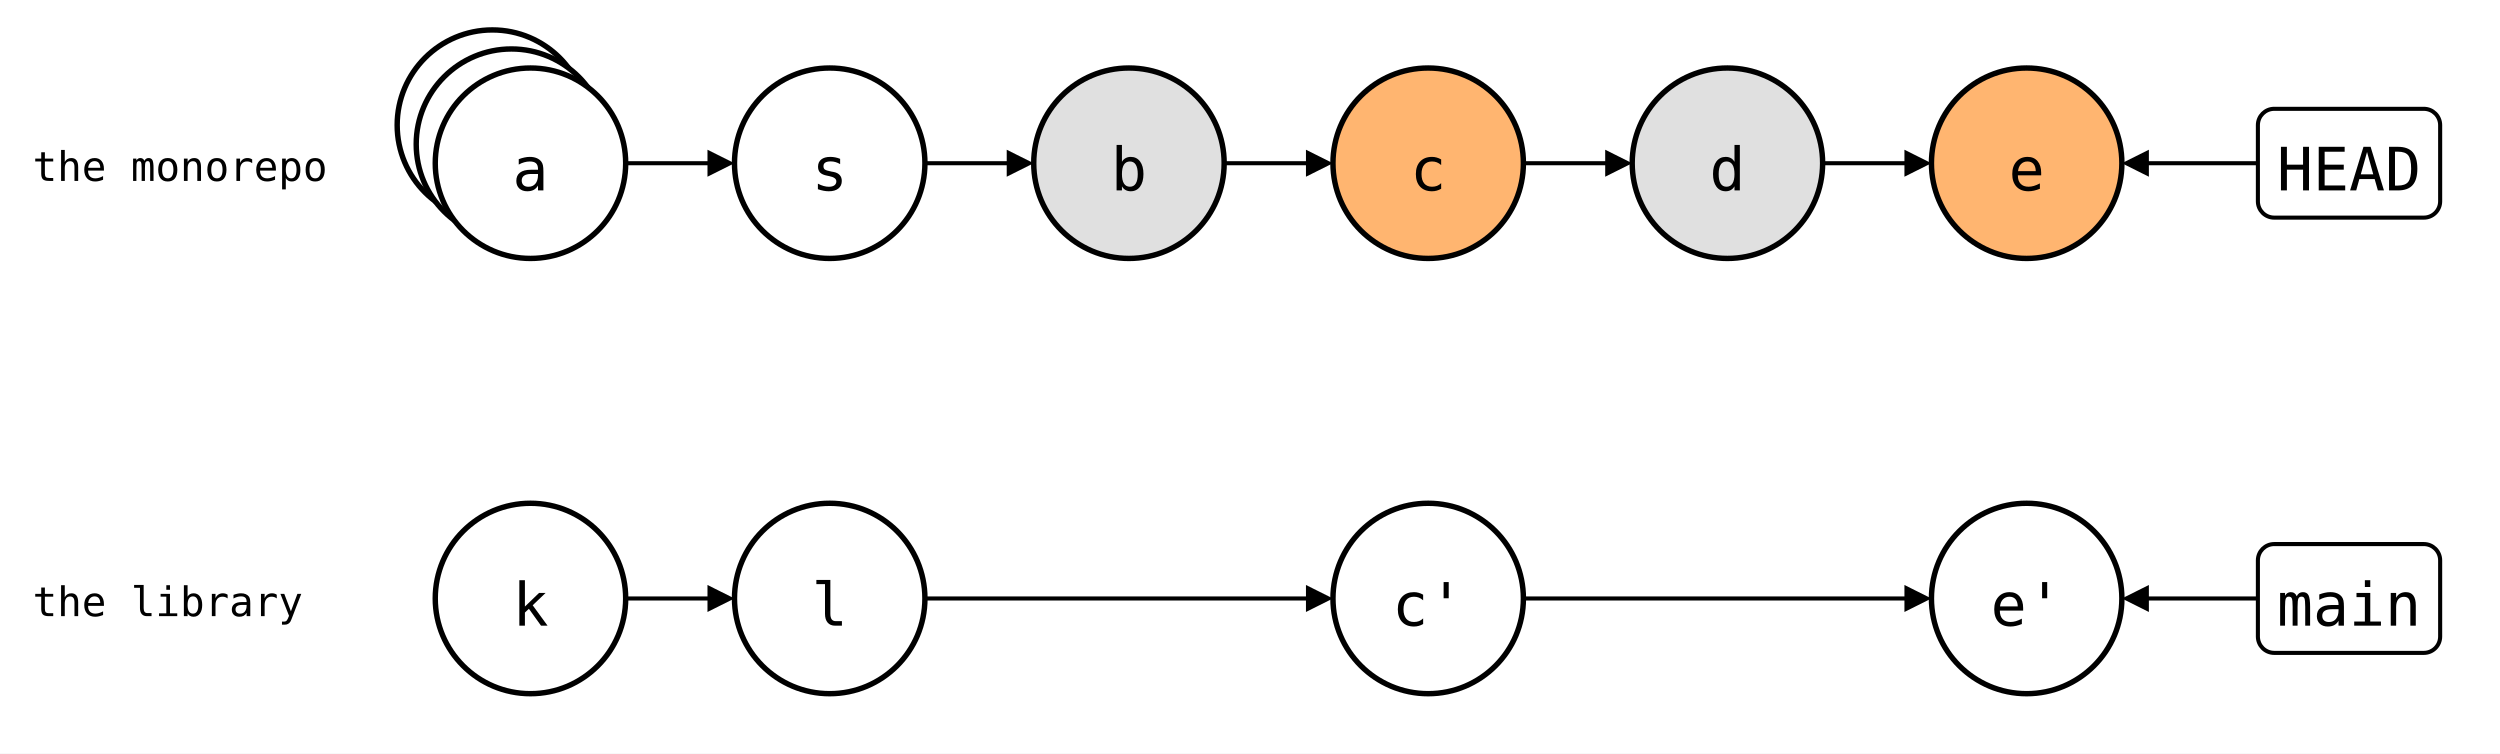
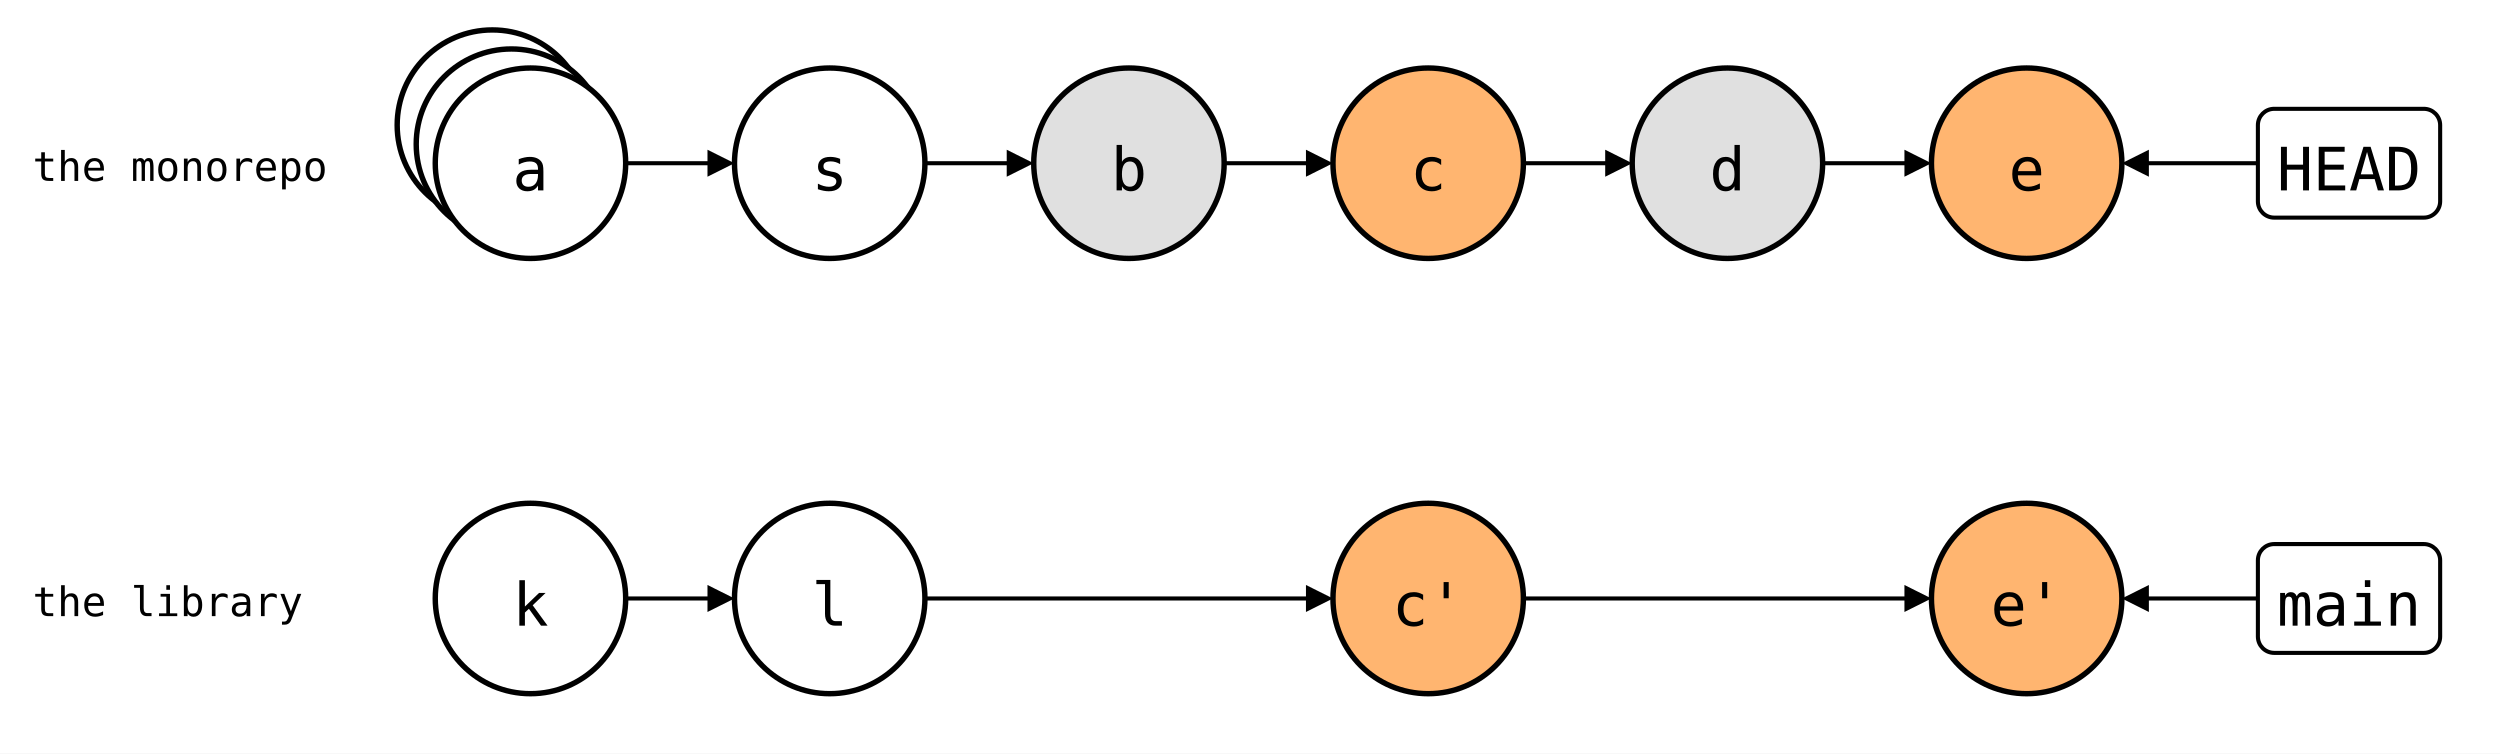
- <svg xmlns="http://www.w3.org/2000/svg" style="background: #ffffff; background-color: light-dark(#ffffff, #121212); color-scheme: light dark;" version="1.1" width="919px" height="277px" viewBox="0 0 919 277" id="ge-svg-jYakDgfW0OuHmFK8Tk9c" content="&lt;mxfile host=&quot;Electron&quot;&gt;&#10;  &lt;diagram name=&quot;git-subtree-splice&quot; id=&quot;git-subtree-splice&quot;&gt;&#10;    &lt;mxGraphModel grid=&quot;0&quot; gridSize=&quot;10&quot; guides=&quot;1&quot; tooltips=&quot;1&quot; connect=&quot;1&quot; arrows=&quot;1&quot; fold=&quot;0&quot; page=&quot;0&quot; pageScale=&quot;1&quot; pageWidth=&quot;850&quot; pageHeight=&quot;1100&quot; background=&quot;#ffffff&quot; math=&quot;0&quot; shadow=&quot;0&quot;&gt;&#10;      &lt;root&gt;&#10;        &lt;mxCell id=&quot;0&quot; /&gt;&#10;        &lt;mxCell id=&quot;1&quot; parent=&quot;0&quot; /&gt;&#10;        &lt;mxCell id=&quot;text0&quot; parent=&quot;1&quot; style=&quot;text;strokeColor=none;fillColor=none;align=left;verticalAlign=middle;fontSize=15;fontFamily=Roboto Mono,monospace;&quot; value=&quot;the monorepo&quot; vertex=&quot;1&quot;&gt;&#10;          &lt;mxGeometry height=&quot;30&quot; width=&quot;130&quot; y=&quot;90&quot; as=&quot;geometry&quot; /&gt;&#10;        &lt;/mxCell&gt;&#10;        &lt;mxCell id=&quot;text1&quot; parent=&quot;1&quot; style=&quot;text;strokeColor=none;fillColor=none;align=left;verticalAlign=middle;fontSize=15;fontFamily=Roboto Mono,monospace;&quot; value=&quot;the library&quot; vertex=&quot;1&quot;&gt;&#10;          &lt;mxGeometry height=&quot;30&quot; width=&quot;130&quot; y=&quot;250&quot; as=&quot;geometry&quot; /&gt;&#10;        &lt;/mxCell&gt;&#10;        &lt;mxCell id=&quot;a-stack-2&quot; parent=&quot;1&quot; style=&quot;shape=ellipse;aspect=fixed;strokeWidth=2;fontSize=22;fontFamily=Roboto Mono,monospace;&quot; value=&quot;&quot; vertex=&quot;1&quot;&gt;&#10;          &lt;mxGeometry height=&quot;70&quot; width=&quot;70&quot; x=&quot;136&quot; y=&quot;56&quot; as=&quot;geometry&quot; /&gt;&#10;        &lt;/mxCell&gt;&#10;        &lt;mxCell id=&quot;a-stack-1&quot; parent=&quot;1&quot; style=&quot;shape=ellipse;aspect=fixed;strokeWidth=2;fontSize=22;fontFamily=Roboto Mono,monospace;&quot; value=&quot;&quot; vertex=&quot;1&quot;&gt;&#10;          &lt;mxGeometry height=&quot;70&quot; width=&quot;70&quot; x=&quot;143&quot; y=&quot;63&quot; as=&quot;geometry&quot; /&gt;&#10;        &lt;/mxCell&gt;&#10;        &lt;mxCell id=&quot;a&quot; parent=&quot;1&quot; style=&quot;ellipse;aspect=fixed;strokeWidth=2;fontSize=22;fontFamily=Roboto Mono,monospace;&quot; value=&quot;a&quot; vertex=&quot;1&quot;&gt;&#10;          &lt;mxGeometry height=&quot;70&quot; width=&quot;70&quot; x=&quot;150&quot; y=&quot;70&quot; as=&quot;geometry&quot; /&gt;&#10;        &lt;/mxCell&gt;&#10;        &lt;mxCell id=&quot;s&quot; parent=&quot;1&quot; style=&quot;ellipse;aspect=fixed;strokeWidth=2;fontSize=22;fontFamily=Roboto Mono,monospace;&quot; value=&quot;s&quot; vertex=&quot;1&quot;&gt;&#10;          &lt;mxGeometry height=&quot;70&quot; width=&quot;70&quot; x=&quot;260&quot; y=&quot;70&quot; as=&quot;geometry&quot; /&gt;&#10;        &lt;/mxCell&gt;&#10;        &lt;mxCell id=&quot;b&quot; parent=&quot;1&quot; style=&quot;ellipse;aspect=fixed;strokeWidth=2;fontSize=22;fontFamily=Roboto Mono,monospace;fillColor=#E0E0E0;&quot; value=&quot;b&quot; vertex=&quot;1&quot;&gt;&#10;          &lt;mxGeometry height=&quot;70&quot; width=&quot;70&quot; x=&quot;370&quot; y=&quot;70&quot; as=&quot;geometry&quot; /&gt;&#10;        &lt;/mxCell&gt;&#10;        &lt;mxCell id=&quot;c&quot; parent=&quot;1&quot; style=&quot;ellipse;aspect=fixed;strokeWidth=2;fontSize=22;fontFamily=Roboto Mono,monospace;fillColor=#FFB570;&quot; value=&quot;c&quot; vertex=&quot;1&quot;&gt;&#10;          &lt;mxGeometry height=&quot;70&quot; width=&quot;70&quot; x=&quot;480&quot; y=&quot;70&quot; as=&quot;geometry&quot; /&gt;&#10;        &lt;/mxCell&gt;&#10;        &lt;mxCell id=&quot;d&quot; parent=&quot;1&quot; style=&quot;ellipse;aspect=fixed;strokeWidth=2;fontSize=22;fontFamily=Roboto Mono,monospace;fillColor=#E0E0E0;&quot; value=&quot;d&quot; vertex=&quot;1&quot;&gt;&#10;          &lt;mxGeometry height=&quot;70&quot; width=&quot;70&quot; x=&quot;590&quot; y=&quot;70&quot; as=&quot;geometry&quot; /&gt;&#10;        &lt;/mxCell&gt;&#10;        &lt;mxCell id=&quot;e&quot; parent=&quot;1&quot; style=&quot;ellipse;aspect=fixed;strokeWidth=2;fontSize=22;fontFamily=Roboto Mono,monospace;fillColor=#FFB570;&quot; value=&quot;e&quot; vertex=&quot;1&quot;&gt;&#10;          &lt;mxGeometry height=&quot;70&quot; width=&quot;70&quot; x=&quot;700&quot; y=&quot;70&quot; as=&quot;geometry&quot; /&gt;&#10;        &lt;/mxCell&gt;&#10;        &lt;mxCell id=&quot;k&quot; parent=&quot;1&quot; style=&quot;ellipse;aspect=fixed;strokeWidth=2;fontSize=22;fontFamily=Roboto Mono,monospace;&quot; value=&quot;k&quot; vertex=&quot;1&quot;&gt;&#10;          &lt;mxGeometry height=&quot;70&quot; width=&quot;70&quot; x=&quot;150&quot; y=&quot;230&quot; as=&quot;geometry&quot; /&gt;&#10;        &lt;/mxCell&gt;&#10;        &lt;mxCell id=&quot;l&quot; parent=&quot;1&quot; style=&quot;ellipse;aspect=fixed;strokeWidth=2;fontSize=22;fontFamily=Roboto Mono,monospace;&quot; value=&quot;l&quot; vertex=&quot;1&quot;&gt;&#10;          &lt;mxGeometry height=&quot;70&quot; width=&quot;70&quot; x=&quot;260&quot; y=&quot;230&quot; as=&quot;geometry&quot; /&gt;&#10;        &lt;/mxCell&gt;&#10;        &lt;mxCell id=&quot;c_&quot; parent=&quot;1&quot; style=&quot;ellipse;aspect=fixed;strokeWidth=2;fontSize=22;fontFamily=Roboto Mono,monospace;&quot; value=&quot;c&amp;#39;&quot; vertex=&quot;1&quot;&gt;&#10;          &lt;mxGeometry height=&quot;70&quot; width=&quot;70&quot; x=&quot;480&quot; y=&quot;230&quot; as=&quot;geometry&quot; /&gt;&#10;        &lt;/mxCell&gt;&#10;        &lt;mxCell id=&quot;e_&quot; parent=&quot;1&quot; style=&quot;ellipse;aspect=fixed;strokeWidth=2;fontSize=22;fontFamily=Roboto Mono,monospace;&quot; value=&quot;e&amp;#39;&quot; vertex=&quot;1&quot;&gt;&#10;          &lt;mxGeometry height=&quot;70&quot; width=&quot;70&quot; x=&quot;700&quot; y=&quot;230&quot; as=&quot;geometry&quot; /&gt;&#10;        &lt;/mxCell&gt;&#10;        &lt;mxCell id=&quot;box0&quot; parent=&quot;1&quot; style=&quot;rounded=1;strokeWidth=1.5;fontSize=22;fontFamily=Roboto Mono,monospace;&quot; value=&quot;HEAD&quot; vertex=&quot;1&quot;&gt;&#10;          &lt;mxGeometry height=&quot;40&quot; width=&quot;67&quot; x=&quot;820&quot; y=&quot;85&quot; as=&quot;geometry&quot; /&gt;&#10;        &lt;/mxCell&gt;&#10;        &lt;mxCell id=&quot;e0&quot; edge=&quot;1&quot; parent=&quot;1&quot; source=&quot;box0&quot; style=&quot;endArrow=block;endFill=1;html=1;strokeWidth=1.5;rounded=0;&quot; target=&quot;e&quot;&gt;&#10;          &lt;mxGeometry relative=&quot;1&quot; as=&quot;geometry&quot; /&gt;&#10;        &lt;/mxCell&gt;&#10;        &lt;mxCell id=&quot;box1&quot; parent=&quot;1&quot; style=&quot;rounded=1;strokeWidth=1.5;fontSize=22;fontFamily=Roboto Mono,monospace;&quot; value=&quot;main&quot; vertex=&quot;1&quot;&gt;&#10;          &lt;mxGeometry height=&quot;40&quot; width=&quot;67&quot; x=&quot;820&quot; y=&quot;245&quot; as=&quot;geometry&quot; /&gt;&#10;        &lt;/mxCell&gt;&#10;        &lt;mxCell id=&quot;e1&quot; edge=&quot;1&quot; parent=&quot;1&quot; source=&quot;box1&quot; style=&quot;endArrow=block;endFill=1;html=1;strokeWidth=1.5;rounded=0;&quot; target=&quot;e_&quot;&gt;&#10;          &lt;mxGeometry relative=&quot;1&quot; as=&quot;geometry&quot; /&gt;&#10;        &lt;/mxCell&gt;&#10;        &lt;mxCell id=&quot;e2&quot; edge=&quot;1&quot; parent=&quot;1&quot; source=&quot;a&quot; style=&quot;endArrow=block;endFill=1;html=1;strokeWidth=1.5;rounded=0;&quot; target=&quot;s&quot;&gt;&#10;          &lt;mxGeometry relative=&quot;1&quot; as=&quot;geometry&quot; /&gt;&#10;        &lt;/mxCell&gt;&#10;        &lt;mxCell id=&quot;e3&quot; edge=&quot;1&quot; parent=&quot;1&quot; source=&quot;s&quot; style=&quot;endArrow=block;endFill=1;html=1;strokeWidth=1.5;rounded=0;&quot; target=&quot;b&quot;&gt;&#10;          &lt;mxGeometry relative=&quot;1&quot; as=&quot;geometry&quot; /&gt;&#10;        &lt;/mxCell&gt;&#10;        &lt;mxCell id=&quot;e4&quot; edge=&quot;1&quot; parent=&quot;1&quot; source=&quot;b&quot; style=&quot;endArrow=block;endFill=1;html=1;strokeWidth=1.5;rounded=0;&quot; target=&quot;c&quot;&gt;&#10;          &lt;mxGeometry relative=&quot;1&quot; as=&quot;geometry&quot; /&gt;&#10;        &lt;/mxCell&gt;&#10;        &lt;mxCell id=&quot;e5&quot; edge=&quot;1&quot; parent=&quot;1&quot; source=&quot;c&quot; style=&quot;endArrow=block;endFill=1;html=1;strokeWidth=1.5;rounded=0;&quot; target=&quot;d&quot;&gt;&#10;          &lt;mxGeometry relative=&quot;1&quot; as=&quot;geometry&quot; /&gt;&#10;        &lt;/mxCell&gt;&#10;        &lt;mxCell id=&quot;e6&quot; edge=&quot;1&quot; parent=&quot;1&quot; source=&quot;d&quot; style=&quot;endArrow=block;endFill=1;html=1;strokeWidth=1.5;rounded=0;&quot; target=&quot;e&quot;&gt;&#10;          &lt;mxGeometry relative=&quot;1&quot; as=&quot;geometry&quot; /&gt;&#10;        &lt;/mxCell&gt;&#10;        &lt;mxCell id=&quot;e7&quot; edge=&quot;1&quot; parent=&quot;1&quot; source=&quot;k&quot; style=&quot;endArrow=block;endFill=1;html=1;strokeWidth=1.5;rounded=0;&quot; target=&quot;l&quot;&gt;&#10;          &lt;mxGeometry relative=&quot;1&quot; as=&quot;geometry&quot; /&gt;&#10;        &lt;/mxCell&gt;&#10;        &lt;mxCell id=&quot;e8&quot; edge=&quot;1&quot; parent=&quot;1&quot; source=&quot;l&quot; style=&quot;endArrow=block;endFill=1;html=1;strokeWidth=1.5;rounded=0;&quot; target=&quot;c_&quot;&gt;&#10;          &lt;mxGeometry relative=&quot;1&quot; as=&quot;geometry&quot; /&gt;&#10;        &lt;/mxCell&gt;&#10;        &lt;mxCell id=&quot;e9&quot; edge=&quot;1&quot; parent=&quot;1&quot; source=&quot;c_&quot; style=&quot;endArrow=block;endFill=1;html=1;strokeWidth=1.5;rounded=0;&quot; target=&quot;e_&quot;&gt;&#10;          &lt;mxGeometry relative=&quot;1&quot; as=&quot;geometry&quot; /&gt;&#10;        &lt;/mxCell&gt;&#10;      &lt;/root&gt;&#10;    &lt;/mxGraphModel&gt;&#10;  &lt;/diagram&gt;&#10;&lt;/mxfile&gt;&#10;">
-   <style type="text/css">@supports (color: light-dark(#000, #fff)) { #ge-svg-jYakDgfW0OuHmFK8Tk9c { --ge-adaptive-bg: light-dark(#ffffff, var(--ge-dark-color, #121212)); } }</style>
+ <svg xmlns="http://www.w3.org/2000/svg" style="background: #ffffff; background-color: light-dark(#ffffff, #121212); color-scheme: light dark;" version="1.1" width="919px" height="277px" viewBox="0 0 919 277" id="ge-svg-IB3O8sOegP1sTDtwHaqF" content="&lt;mxfile host=&quot;Electron&quot;&gt;&#10;  &lt;diagram name=&quot;git-subtree-splice&quot; id=&quot;git-subtree-splice&quot;&gt;&#10;    &lt;mxGraphModel grid=&quot;0&quot; gridSize=&quot;10&quot; guides=&quot;1&quot; tooltips=&quot;1&quot; connect=&quot;1&quot; arrows=&quot;1&quot; fold=&quot;0&quot; page=&quot;0&quot; pageScale=&quot;1&quot; pageWidth=&quot;850&quot; pageHeight=&quot;1100&quot; background=&quot;#ffffff&quot; math=&quot;0&quot; shadow=&quot;0&quot;&gt;&#10;      &lt;root&gt;&#10;        &lt;mxCell id=&quot;0&quot; /&gt;&#10;        &lt;mxCell id=&quot;1&quot; parent=&quot;0&quot; /&gt;&#10;        &lt;mxCell id=&quot;text0&quot; parent=&quot;1&quot; style=&quot;text;strokeColor=none;fillColor=none;align=left;verticalAlign=middle;fontSize=15;fontFamily=Roboto Mono,monospace;&quot; value=&quot;the monorepo&quot; vertex=&quot;1&quot;&gt;&#10;          &lt;mxGeometry height=&quot;30&quot; width=&quot;130&quot; y=&quot;90&quot; as=&quot;geometry&quot; /&gt;&#10;        &lt;/mxCell&gt;&#10;        &lt;mxCell id=&quot;text1&quot; parent=&quot;1&quot; style=&quot;text;strokeColor=none;fillColor=none;align=left;verticalAlign=middle;fontSize=15;fontFamily=Roboto Mono,monospace;&quot; value=&quot;the library&quot; vertex=&quot;1&quot;&gt;&#10;          &lt;mxGeometry height=&quot;30&quot; width=&quot;130&quot; y=&quot;250&quot; as=&quot;geometry&quot; /&gt;&#10;        &lt;/mxCell&gt;&#10;        &lt;mxCell id=&quot;a-stack-2&quot; parent=&quot;1&quot; style=&quot;shape=ellipse;aspect=fixed;strokeWidth=2;fontSize=22;fontFamily=Roboto Mono,monospace;&quot; value=&quot;&quot; vertex=&quot;1&quot;&gt;&#10;          &lt;mxGeometry height=&quot;70&quot; width=&quot;70&quot; x=&quot;136&quot; y=&quot;56&quot; as=&quot;geometry&quot; /&gt;&#10;        &lt;/mxCell&gt;&#10;        &lt;mxCell id=&quot;a-stack-1&quot; parent=&quot;1&quot; style=&quot;shape=ellipse;aspect=fixed;strokeWidth=2;fontSize=22;fontFamily=Roboto Mono,monospace;&quot; value=&quot;&quot; vertex=&quot;1&quot;&gt;&#10;          &lt;mxGeometry height=&quot;70&quot; width=&quot;70&quot; x=&quot;143&quot; y=&quot;63&quot; as=&quot;geometry&quot; /&gt;&#10;        &lt;/mxCell&gt;&#10;        &lt;mxCell id=&quot;a&quot; parent=&quot;1&quot; style=&quot;ellipse;aspect=fixed;strokeWidth=2;fontSize=22;fontFamily=Roboto Mono,monospace;&quot; value=&quot;a&quot; vertex=&quot;1&quot;&gt;&#10;          &lt;mxGeometry height=&quot;70&quot; width=&quot;70&quot; x=&quot;150&quot; y=&quot;70&quot; as=&quot;geometry&quot; /&gt;&#10;        &lt;/mxCell&gt;&#10;        &lt;mxCell id=&quot;s&quot; parent=&quot;1&quot; style=&quot;ellipse;aspect=fixed;strokeWidth=2;fontSize=22;fontFamily=Roboto Mono,monospace;&quot; value=&quot;s&quot; vertex=&quot;1&quot;&gt;&#10;          &lt;mxGeometry height=&quot;70&quot; width=&quot;70&quot; x=&quot;260&quot; y=&quot;70&quot; as=&quot;geometry&quot; /&gt;&#10;        &lt;/mxCell&gt;&#10;        &lt;mxCell id=&quot;b&quot; parent=&quot;1&quot; style=&quot;ellipse;aspect=fixed;strokeWidth=2;fontSize=22;fontFamily=Roboto Mono,monospace;fillColor=#E0E0E0;&quot; value=&quot;b&quot; vertex=&quot;1&quot;&gt;&#10;          &lt;mxGeometry height=&quot;70&quot; width=&quot;70&quot; x=&quot;370&quot; y=&quot;70&quot; as=&quot;geometry&quot; /&gt;&#10;        &lt;/mxCell&gt;&#10;        &lt;mxCell id=&quot;c&quot; parent=&quot;1&quot; style=&quot;ellipse;aspect=fixed;strokeWidth=2;fontSize=22;fontFamily=Roboto Mono,monospace;fillColor=#FFB570;&quot; value=&quot;c&quot; vertex=&quot;1&quot;&gt;&#10;          &lt;mxGeometry height=&quot;70&quot; width=&quot;70&quot; x=&quot;480&quot; y=&quot;70&quot; as=&quot;geometry&quot; /&gt;&#10;        &lt;/mxCell&gt;&#10;        &lt;mxCell id=&quot;d&quot; parent=&quot;1&quot; style=&quot;ellipse;aspect=fixed;strokeWidth=2;fontSize=22;fontFamily=Roboto Mono,monospace;fillColor=#E0E0E0;&quot; value=&quot;d&quot; vertex=&quot;1&quot;&gt;&#10;          &lt;mxGeometry height=&quot;70&quot; width=&quot;70&quot; x=&quot;590&quot; y=&quot;70&quot; as=&quot;geometry&quot; /&gt;&#10;        &lt;/mxCell&gt;&#10;        &lt;mxCell id=&quot;e&quot; parent=&quot;1&quot; style=&quot;ellipse;aspect=fixed;strokeWidth=2;fontSize=22;fontFamily=Roboto Mono,monospace;fillColor=#FFB570;&quot; value=&quot;e&quot; vertex=&quot;1&quot;&gt;&#10;          &lt;mxGeometry height=&quot;70&quot; width=&quot;70&quot; x=&quot;700&quot; y=&quot;70&quot; as=&quot;geometry&quot; /&gt;&#10;        &lt;/mxCell&gt;&#10;        &lt;mxCell id=&quot;k&quot; parent=&quot;1&quot; style=&quot;ellipse;aspect=fixed;strokeWidth=2;fontSize=22;fontFamily=Roboto Mono,monospace;&quot; value=&quot;k&quot; vertex=&quot;1&quot;&gt;&#10;          &lt;mxGeometry height=&quot;70&quot; width=&quot;70&quot; x=&quot;150&quot; y=&quot;230&quot; as=&quot;geometry&quot; /&gt;&#10;        &lt;/mxCell&gt;&#10;        &lt;mxCell id=&quot;l&quot; parent=&quot;1&quot; style=&quot;ellipse;aspect=fixed;strokeWidth=2;fontSize=22;fontFamily=Roboto Mono,monospace;&quot; value=&quot;l&quot; vertex=&quot;1&quot;&gt;&#10;          &lt;mxGeometry height=&quot;70&quot; width=&quot;70&quot; x=&quot;260&quot; y=&quot;230&quot; as=&quot;geometry&quot; /&gt;&#10;        &lt;/mxCell&gt;&#10;        &lt;mxCell id=&quot;c_&quot; parent=&quot;1&quot; style=&quot;ellipse;aspect=fixed;strokeWidth=2;fontSize=22;fontFamily=Roboto Mono,monospace;fillColor=#FFB570;&quot; value=&quot;c&amp;#39;&quot; vertex=&quot;1&quot;&gt;&#10;          &lt;mxGeometry height=&quot;70&quot; width=&quot;70&quot; x=&quot;480&quot; y=&quot;230&quot; as=&quot;geometry&quot; /&gt;&#10;        &lt;/mxCell&gt;&#10;        &lt;mxCell id=&quot;e_&quot; parent=&quot;1&quot; style=&quot;ellipse;aspect=fixed;strokeWidth=2;fontSize=22;fontFamily=Roboto Mono,monospace;fillColor=#FFB570;&quot; value=&quot;e&amp;#39;&quot; vertex=&quot;1&quot;&gt;&#10;          &lt;mxGeometry height=&quot;70&quot; width=&quot;70&quot; x=&quot;700&quot; y=&quot;230&quot; as=&quot;geometry&quot; /&gt;&#10;        &lt;/mxCell&gt;&#10;        &lt;mxCell id=&quot;box0&quot; parent=&quot;1&quot; style=&quot;rounded=1;strokeWidth=1.5;fontSize=22;fontFamily=Roboto Mono,monospace;&quot; value=&quot;HEAD&quot; vertex=&quot;1&quot;&gt;&#10;          &lt;mxGeometry height=&quot;40&quot; width=&quot;67&quot; x=&quot;820&quot; y=&quot;85&quot; as=&quot;geometry&quot; /&gt;&#10;        &lt;/mxCell&gt;&#10;        &lt;mxCell id=&quot;e0&quot; edge=&quot;1&quot; parent=&quot;1&quot; source=&quot;box0&quot; style=&quot;endArrow=block;endFill=1;html=1;strokeWidth=1.5;rounded=0;&quot; target=&quot;e&quot;&gt;&#10;          &lt;mxGeometry relative=&quot;1&quot; as=&quot;geometry&quot; /&gt;&#10;        &lt;/mxCell&gt;&#10;        &lt;mxCell id=&quot;box1&quot; parent=&quot;1&quot; style=&quot;rounded=1;strokeWidth=1.5;fontSize=22;fontFamily=Roboto Mono,monospace;&quot; value=&quot;main&quot; vertex=&quot;1&quot;&gt;&#10;          &lt;mxGeometry height=&quot;40&quot; width=&quot;67&quot; x=&quot;820&quot; y=&quot;245&quot; as=&quot;geometry&quot; /&gt;&#10;        &lt;/mxCell&gt;&#10;        &lt;mxCell id=&quot;e1&quot; edge=&quot;1&quot; parent=&quot;1&quot; source=&quot;box1&quot; style=&quot;endArrow=block;endFill=1;html=1;strokeWidth=1.5;rounded=0;&quot; target=&quot;e_&quot;&gt;&#10;          &lt;mxGeometry relative=&quot;1&quot; as=&quot;geometry&quot; /&gt;&#10;        &lt;/mxCell&gt;&#10;        &lt;mxCell id=&quot;e2&quot; edge=&quot;1&quot; parent=&quot;1&quot; source=&quot;a&quot; style=&quot;endArrow=block;endFill=1;html=1;strokeWidth=1.5;rounded=0;&quot; target=&quot;s&quot;&gt;&#10;          &lt;mxGeometry relative=&quot;1&quot; as=&quot;geometry&quot; /&gt;&#10;        &lt;/mxCell&gt;&#10;        &lt;mxCell id=&quot;e3&quot; edge=&quot;1&quot; parent=&quot;1&quot; source=&quot;s&quot; style=&quot;endArrow=block;endFill=1;html=1;strokeWidth=1.5;rounded=0;&quot; target=&quot;b&quot;&gt;&#10;          &lt;mxGeometry relative=&quot;1&quot; as=&quot;geometry&quot; /&gt;&#10;        &lt;/mxCell&gt;&#10;        &lt;mxCell id=&quot;e4&quot; edge=&quot;1&quot; parent=&quot;1&quot; source=&quot;b&quot; style=&quot;endArrow=block;endFill=1;html=1;strokeWidth=1.5;rounded=0;&quot; target=&quot;c&quot;&gt;&#10;          &lt;mxGeometry relative=&quot;1&quot; as=&quot;geometry&quot; /&gt;&#10;        &lt;/mxCell&gt;&#10;        &lt;mxCell id=&quot;e5&quot; edge=&quot;1&quot; parent=&quot;1&quot; source=&quot;c&quot; style=&quot;endArrow=block;endFill=1;html=1;strokeWidth=1.5;rounded=0;&quot; target=&quot;d&quot;&gt;&#10;          &lt;mxGeometry relative=&quot;1&quot; as=&quot;geometry&quot; /&gt;&#10;        &lt;/mxCell&gt;&#10;        &lt;mxCell id=&quot;e6&quot; edge=&quot;1&quot; parent=&quot;1&quot; source=&quot;d&quot; style=&quot;endArrow=block;endFill=1;html=1;strokeWidth=1.5;rounded=0;&quot; target=&quot;e&quot;&gt;&#10;          &lt;mxGeometry relative=&quot;1&quot; as=&quot;geometry&quot; /&gt;&#10;        &lt;/mxCell&gt;&#10;        &lt;mxCell id=&quot;e7&quot; edge=&quot;1&quot; parent=&quot;1&quot; source=&quot;k&quot; style=&quot;endArrow=block;endFill=1;html=1;strokeWidth=1.5;rounded=0;&quot; target=&quot;l&quot;&gt;&#10;          &lt;mxGeometry relative=&quot;1&quot; as=&quot;geometry&quot; /&gt;&#10;        &lt;/mxCell&gt;&#10;        &lt;mxCell id=&quot;e8&quot; edge=&quot;1&quot; parent=&quot;1&quot; source=&quot;l&quot; style=&quot;endArrow=block;endFill=1;html=1;strokeWidth=1.5;rounded=0;&quot; target=&quot;c_&quot;&gt;&#10;          &lt;mxGeometry relative=&quot;1&quot; as=&quot;geometry&quot; /&gt;&#10;        &lt;/mxCell&gt;&#10;        &lt;mxCell id=&quot;e9&quot; edge=&quot;1&quot; parent=&quot;1&quot; source=&quot;c_&quot; style=&quot;endArrow=block;endFill=1;html=1;strokeWidth=1.5;rounded=0;&quot; target=&quot;e_&quot;&gt;&#10;          &lt;mxGeometry relative=&quot;1&quot; as=&quot;geometry&quot; /&gt;&#10;        &lt;/mxCell&gt;&#10;      &lt;/root&gt;&#10;    &lt;/mxGraphModel&gt;&#10;  &lt;/diagram&gt;&#10;&lt;/mxfile&gt;&#10;">
+   <style type="text/css">@supports (color: light-dark(#000, #fff)) { #ge-svg-IB3O8sOegP1sTDtwHaqF { --ge-adaptive-bg: light-dark(#ffffff, var(--ge-dark-color, #121212)); } }</style>
  <defs />
  <rect fill="#ffffff" width="100%" height="100%" x="0" y="0" style="fill: light-dark(rgb(255, 255, 255), rgb(18, 18, 18));" />
  <g>
    <g data-cell-id="0">
      <g data-cell-id="1">
        <g data-cell-id="text0">
          <g>
            <rect x="10" y="45" width="130" height="30" fill="none" stroke="none" pointer-events="all" />
          </g>
          <g>
            <g fill="#000000" font-family="'Roboto Mono', monospace" text-anchor="start" font-size="15px" style="fill: light-dark(rgb(0, 0, 0), rgb(255, 255, 255));">
              <text x="12" y="66.5">the monorepo</text>
            </g>
          </g>
        </g>
        <g data-cell-id="text1">
          <g>
            <rect x="10" y="205" width="130" height="30" fill="none" stroke="none" pointer-events="all" />
          </g>
          <g>
            <g fill="#000000" font-family="'Roboto Mono', monospace" text-anchor="start" font-size="15px" style="fill: light-dark(rgb(0, 0, 0), rgb(255, 255, 255));">
              <text x="12" y="226.5">the library</text>
            </g>
          </g>
        </g>
        <g data-cell-id="a-stack-2">
          <g>
            <ellipse cx="181" cy="46" rx="35" ry="35" fill="#ffffff" stroke="#000000" stroke-width="2" pointer-events="all" style="fill: var(--ge-adaptive-bg, #ffffff); stroke: light-dark(rgb(0, 0, 0), rgb(255, 255, 255));" />
          </g>
        </g>
        <g data-cell-id="a-stack-1">
          <g>
            <ellipse cx="188" cy="53" rx="35" ry="35" fill="#ffffff" stroke="#000000" stroke-width="2" pointer-events="all" style="fill: var(--ge-adaptive-bg, #ffffff); stroke: light-dark(rgb(0, 0, 0), rgb(255, 255, 255));" />
          </g>
        </g>
        <g data-cell-id="a">
          <g>
            <ellipse cx="195" cy="60" rx="35" ry="35" fill="#ffffff" stroke="#000000" stroke-width="2" pointer-events="all" style="fill: var(--ge-adaptive-bg, #ffffff); stroke: light-dark(rgb(0, 0, 0), rgb(255, 255, 255));" />
          </g>
          <g>
            <g fill="#000000" font-family="'Roboto Mono', monospace" text-anchor="middle" font-size="22px" style="fill: light-dark(rgb(0, 0, 0), rgb(255, 255, 255));">
              <text x="195" y="70">a</text>
            </g>
          </g>
        </g>
        <g data-cell-id="s">
          <g>
            <ellipse cx="305" cy="60" rx="35" ry="35" fill="#ffffff" stroke="#000000" stroke-width="2" pointer-events="all" style="fill: var(--ge-adaptive-bg, #ffffff); stroke: light-dark(rgb(0, 0, 0), rgb(255, 255, 255));" />
          </g>
          <g>
            <g fill="#000000" font-family="'Roboto Mono', monospace" text-anchor="middle" font-size="22px" style="fill: light-dark(rgb(0, 0, 0), rgb(255, 255, 255));">
              <text x="305" y="70">s</text>
            </g>
          </g>
        </g>
        <g data-cell-id="b">
          <g>
            <ellipse cx="415" cy="60" rx="35" ry="35" fill="#e0e0e0" stroke="#000000" stroke-width="2" pointer-events="all" style="fill: light-dark(rgb(224, 224, 224), rgb(45, 45, 45)); stroke: light-dark(rgb(0, 0, 0), rgb(255, 255, 255));" />
          </g>
          <g>
            <g fill="#000000" font-family="'Roboto Mono', monospace" text-anchor="middle" font-size="22px" style="fill: light-dark(rgb(0, 0, 0), rgb(255, 255, 255));">
              <text x="415" y="70">b</text>
            </g>
          </g>
        </g>
        <g data-cell-id="c">
          <g>
            <ellipse cx="525" cy="60" rx="35" ry="35" fill="#ffb570" stroke="#000000" stroke-width="2" pointer-events="all" style="fill: light-dark(rgb(255, 181, 112), rgb(126, 63, 3)); stroke: light-dark(rgb(0, 0, 0), rgb(255, 255, 255));" />
          </g>
          <g>
            <g fill="#000000" font-family="'Roboto Mono', monospace" text-anchor="middle" font-size="22px" style="fill: light-dark(rgb(0, 0, 0), rgb(255, 255, 255));">
              <text x="525" y="70">c</text>
            </g>
          </g>
        </g>
        <g data-cell-id="d">
          <g>
            <ellipse cx="635" cy="60" rx="35" ry="35" fill="#e0e0e0" stroke="#000000" stroke-width="2" pointer-events="all" style="fill: light-dark(rgb(224, 224, 224), rgb(45, 45, 45)); stroke: light-dark(rgb(0, 0, 0), rgb(255, 255, 255));" />
          </g>
          <g>
            <g fill="#000000" font-family="'Roboto Mono', monospace" text-anchor="middle" font-size="22px" style="fill: light-dark(rgb(0, 0, 0), rgb(255, 255, 255));">
              <text x="635" y="70">d</text>
            </g>
          </g>
        </g>
        <g data-cell-id="e">
          <g>
            <ellipse cx="745" cy="60" rx="35" ry="35" fill="#ffb570" stroke="#000000" stroke-width="2" pointer-events="all" style="fill: light-dark(rgb(255, 181, 112), rgb(126, 63, 3)); stroke: light-dark(rgb(0, 0, 0), rgb(255, 255, 255));" />
          </g>
          <g>
            <g fill="#000000" font-family="'Roboto Mono', monospace" text-anchor="middle" font-size="22px" style="fill: light-dark(rgb(0, 0, 0), rgb(255, 255, 255));">
              <text x="745" y="70">e</text>
            </g>
          </g>
        </g>
        <g data-cell-id="k">
          <g>
            <ellipse cx="195" cy="220" rx="35" ry="35" fill="#ffffff" stroke="#000000" stroke-width="2" pointer-events="all" style="fill: var(--ge-adaptive-bg, #ffffff); stroke: light-dark(rgb(0, 0, 0), rgb(255, 255, 255));" />
          </g>
          <g>
            <g fill="#000000" font-family="'Roboto Mono', monospace" text-anchor="middle" font-size="22px" style="fill: light-dark(rgb(0, 0, 0), rgb(255, 255, 255));">
              <text x="195" y="230">k</text>
            </g>
          </g>
        </g>
        <g data-cell-id="l">
          <g>
            <ellipse cx="305" cy="220" rx="35" ry="35" fill="#ffffff" stroke="#000000" stroke-width="2" pointer-events="all" style="fill: var(--ge-adaptive-bg, #ffffff); stroke: light-dark(rgb(0, 0, 0), rgb(255, 255, 255));" />
          </g>
          <g>
            <g fill="#000000" font-family="'Roboto Mono', monospace" text-anchor="middle" font-size="22px" style="fill: light-dark(rgb(0, 0, 0), rgb(255, 255, 255));">
              <text x="305" y="230">l</text>
            </g>
          </g>
        </g>
        <g data-cell-id="c_">
          <g>
-             <ellipse cx="525" cy="220" rx="35" ry="35" fill="#ffffff" stroke="#000000" stroke-width="2" pointer-events="all" style="fill: var(--ge-adaptive-bg, #ffffff); stroke: light-dark(rgb(0, 0, 0), rgb(255, 255, 255));" />
+             <ellipse cx="525" cy="220" rx="35" ry="35" fill="#ffb570" stroke="#000000" stroke-width="2" pointer-events="all" style="fill: light-dark(rgb(255, 181, 112), rgb(126, 63, 3)); stroke: light-dark(rgb(0, 0, 0), rgb(255, 255, 255));" />
          </g>
          <g>
            <g fill="#000000" font-family="'Roboto Mono', monospace" text-anchor="middle" font-size="22px" style="fill: light-dark(rgb(0, 0, 0), rgb(255, 255, 255));">
              <text x="525" y="230">c'</text>
            </g>
          </g>
        </g>
        <g data-cell-id="e_">
          <g>
-             <ellipse cx="745" cy="220" rx="35" ry="35" fill="#ffffff" stroke="#000000" stroke-width="2" pointer-events="all" style="fill: var(--ge-adaptive-bg, #ffffff); stroke: light-dark(rgb(0, 0, 0), rgb(255, 255, 255));" />
+             <ellipse cx="745" cy="220" rx="35" ry="35" fill="#ffb570" stroke="#000000" stroke-width="2" pointer-events="all" style="fill: light-dark(rgb(255, 181, 112), rgb(126, 63, 3)); stroke: light-dark(rgb(0, 0, 0), rgb(255, 255, 255));" />
          </g>
          <g>
            <g fill="#000000" font-family="'Roboto Mono', monospace" text-anchor="middle" font-size="22px" style="fill: light-dark(rgb(0, 0, 0), rgb(255, 255, 255));">
              <text x="745" y="230">e'</text>
            </g>
          </g>
        </g>
        <g data-cell-id="box0">
          <g>
            <rect x="830" y="40" width="67" height="40" rx="6" ry="6" fill="#ffffff" stroke="#000000" stroke-width="1.5" pointer-events="all" style="fill: var(--ge-adaptive-bg, #ffffff); stroke: light-dark(rgb(0, 0, 0), rgb(255, 255, 255));" />
          </g>
          <g>
            <g fill="#000000" font-family="'Roboto Mono', monospace" text-anchor="middle" font-size="22px" style="fill: light-dark(rgb(0, 0, 0), rgb(255, 255, 255));">
              <text x="863.5" y="70">HEAD</text>
            </g>
          </g>
        </g>
        <g data-cell-id="e0">
          <g>
            <path d="M 830 60 L 789.18 60" fill="none" stroke="#000000" stroke-width="1.5" stroke-miterlimit="10" pointer-events="stroke" style="stroke: light-dark(rgb(0, 0, 0), rgb(255, 255, 255));" />
            <path d="M 781.68 60 L 789.18 56.25 L 789.18 63.75 Z" fill="#000000" stroke="#000000" stroke-width="1.5" stroke-miterlimit="10" pointer-events="all" style="fill: light-dark(rgb(0, 0, 0), rgb(255, 255, 255)); stroke: light-dark(rgb(0, 0, 0), rgb(255, 255, 255));" />
          </g>
        </g>
        <g data-cell-id="box1">
          <g>
            <rect x="830" y="200" width="67" height="40" rx="6" ry="6" fill="#ffffff" stroke="#000000" stroke-width="1.5" pointer-events="all" style="fill: var(--ge-adaptive-bg, #ffffff); stroke: light-dark(rgb(0, 0, 0), rgb(255, 255, 255));" />
          </g>
          <g>
            <g fill="#000000" font-family="'Roboto Mono', monospace" text-anchor="middle" font-size="22px" style="fill: light-dark(rgb(0, 0, 0), rgb(255, 255, 255));">
              <text x="863.5" y="230">main</text>
            </g>
          </g>
        </g>
        <g data-cell-id="e1">
          <g>
            <path d="M 830 220 L 789.18 220" fill="none" stroke="#000000" stroke-width="1.5" stroke-miterlimit="10" pointer-events="stroke" style="stroke: light-dark(rgb(0, 0, 0), rgb(255, 255, 255));" />
            <path d="M 781.68 220 L 789.18 216.25 L 789.18 223.75 Z" fill="#000000" stroke="#000000" stroke-width="1.5" stroke-miterlimit="10" pointer-events="all" style="fill: light-dark(rgb(0, 0, 0), rgb(255, 255, 255)); stroke: light-dark(rgb(0, 0, 0), rgb(255, 255, 255));" />
          </g>
        </g>
        <g data-cell-id="e2">
          <g>
            <path d="M 230 60 L 260.82 60" fill="none" stroke="#000000" stroke-width="1.5" stroke-miterlimit="10" pointer-events="stroke" style="stroke: light-dark(rgb(0, 0, 0), rgb(255, 255, 255));" />
            <path d="M 268.32 60 L 260.82 63.75 L 260.82 56.25 Z" fill="#000000" stroke="#000000" stroke-width="1.5" stroke-miterlimit="10" pointer-events="all" style="fill: light-dark(rgb(0, 0, 0), rgb(255, 255, 255)); stroke: light-dark(rgb(0, 0, 0), rgb(255, 255, 255));" />
          </g>
        </g>
        <g data-cell-id="e3">
          <g>
            <path d="M 340 60 L 370.82 60" fill="none" stroke="#000000" stroke-width="1.5" stroke-miterlimit="10" pointer-events="stroke" style="stroke: light-dark(rgb(0, 0, 0), rgb(255, 255, 255));" />
            <path d="M 378.32 60 L 370.82 63.75 L 370.82 56.25 Z" fill="#000000" stroke="#000000" stroke-width="1.5" stroke-miterlimit="10" pointer-events="all" style="fill: light-dark(rgb(0, 0, 0), rgb(255, 255, 255)); stroke: light-dark(rgb(0, 0, 0), rgb(255, 255, 255));" />
          </g>
        </g>
        <g data-cell-id="e4">
          <g>
            <path d="M 450 60 L 480.82 60" fill="none" stroke="#000000" stroke-width="1.5" stroke-miterlimit="10" pointer-events="stroke" style="stroke: light-dark(rgb(0, 0, 0), rgb(255, 255, 255));" />
            <path d="M 488.32 60 L 480.82 63.75 L 480.82 56.25 Z" fill="#000000" stroke="#000000" stroke-width="1.5" stroke-miterlimit="10" pointer-events="all" style="fill: light-dark(rgb(0, 0, 0), rgb(255, 255, 255)); stroke: light-dark(rgb(0, 0, 0), rgb(255, 255, 255));" />
          </g>
        </g>
        <g data-cell-id="e5">
          <g>
            <path d="M 560 60 L 590.82 60" fill="none" stroke="#000000" stroke-width="1.5" stroke-miterlimit="10" pointer-events="stroke" style="stroke: light-dark(rgb(0, 0, 0), rgb(255, 255, 255));" />
            <path d="M 598.32 60 L 590.82 63.75 L 590.82 56.25 Z" fill="#000000" stroke="#000000" stroke-width="1.5" stroke-miterlimit="10" pointer-events="all" style="fill: light-dark(rgb(0, 0, 0), rgb(255, 255, 255)); stroke: light-dark(rgb(0, 0, 0), rgb(255, 255, 255));" />
          </g>
        </g>
        <g data-cell-id="e6">
          <g>
            <path d="M 670 60 L 700.82 60" fill="none" stroke="#000000" stroke-width="1.5" stroke-miterlimit="10" pointer-events="stroke" style="stroke: light-dark(rgb(0, 0, 0), rgb(255, 255, 255));" />
            <path d="M 708.32 60 L 700.82 63.75 L 700.82 56.25 Z" fill="#000000" stroke="#000000" stroke-width="1.5" stroke-miterlimit="10" pointer-events="all" style="fill: light-dark(rgb(0, 0, 0), rgb(255, 255, 255)); stroke: light-dark(rgb(0, 0, 0), rgb(255, 255, 255));" />
          </g>
        </g>
        <g data-cell-id="e7">
          <g>
            <path d="M 230 220 L 260.82 220" fill="none" stroke="#000000" stroke-width="1.5" stroke-miterlimit="10" pointer-events="stroke" style="stroke: light-dark(rgb(0, 0, 0), rgb(255, 255, 255));" />
            <path d="M 268.32 220 L 260.82 223.75 L 260.82 216.25 Z" fill="#000000" stroke="#000000" stroke-width="1.5" stroke-miterlimit="10" pointer-events="all" style="fill: light-dark(rgb(0, 0, 0), rgb(255, 255, 255)); stroke: light-dark(rgb(0, 0, 0), rgb(255, 255, 255));" />
          </g>
        </g>
        <g data-cell-id="e8">
          <g>
            <path d="M 340 220 L 480.82 220" fill="none" stroke="#000000" stroke-width="1.5" stroke-miterlimit="10" pointer-events="stroke" style="stroke: light-dark(rgb(0, 0, 0), rgb(255, 255, 255));" />
            <path d="M 488.32 220 L 480.82 223.75 L 480.82 216.25 Z" fill="#000000" stroke="#000000" stroke-width="1.5" stroke-miterlimit="10" pointer-events="all" style="fill: light-dark(rgb(0, 0, 0), rgb(255, 255, 255)); stroke: light-dark(rgb(0, 0, 0), rgb(255, 255, 255));" />
          </g>
        </g>
        <g data-cell-id="e9">
          <g>
            <path d="M 560 220 L 700.82 220" fill="none" stroke="#000000" stroke-width="1.5" stroke-miterlimit="10" pointer-events="stroke" style="stroke: light-dark(rgb(0, 0, 0), rgb(255, 255, 255));" />
            <path d="M 708.32 220 L 700.82 223.75 L 700.82 216.25 Z" fill="#000000" stroke="#000000" stroke-width="1.5" stroke-miterlimit="10" pointer-events="all" style="fill: light-dark(rgb(0, 0, 0), rgb(255, 255, 255)); stroke: light-dark(rgb(0, 0, 0), rgb(255, 255, 255));" />
          </g>
        </g>
      </g>
    </g>
  </g>
</svg>
